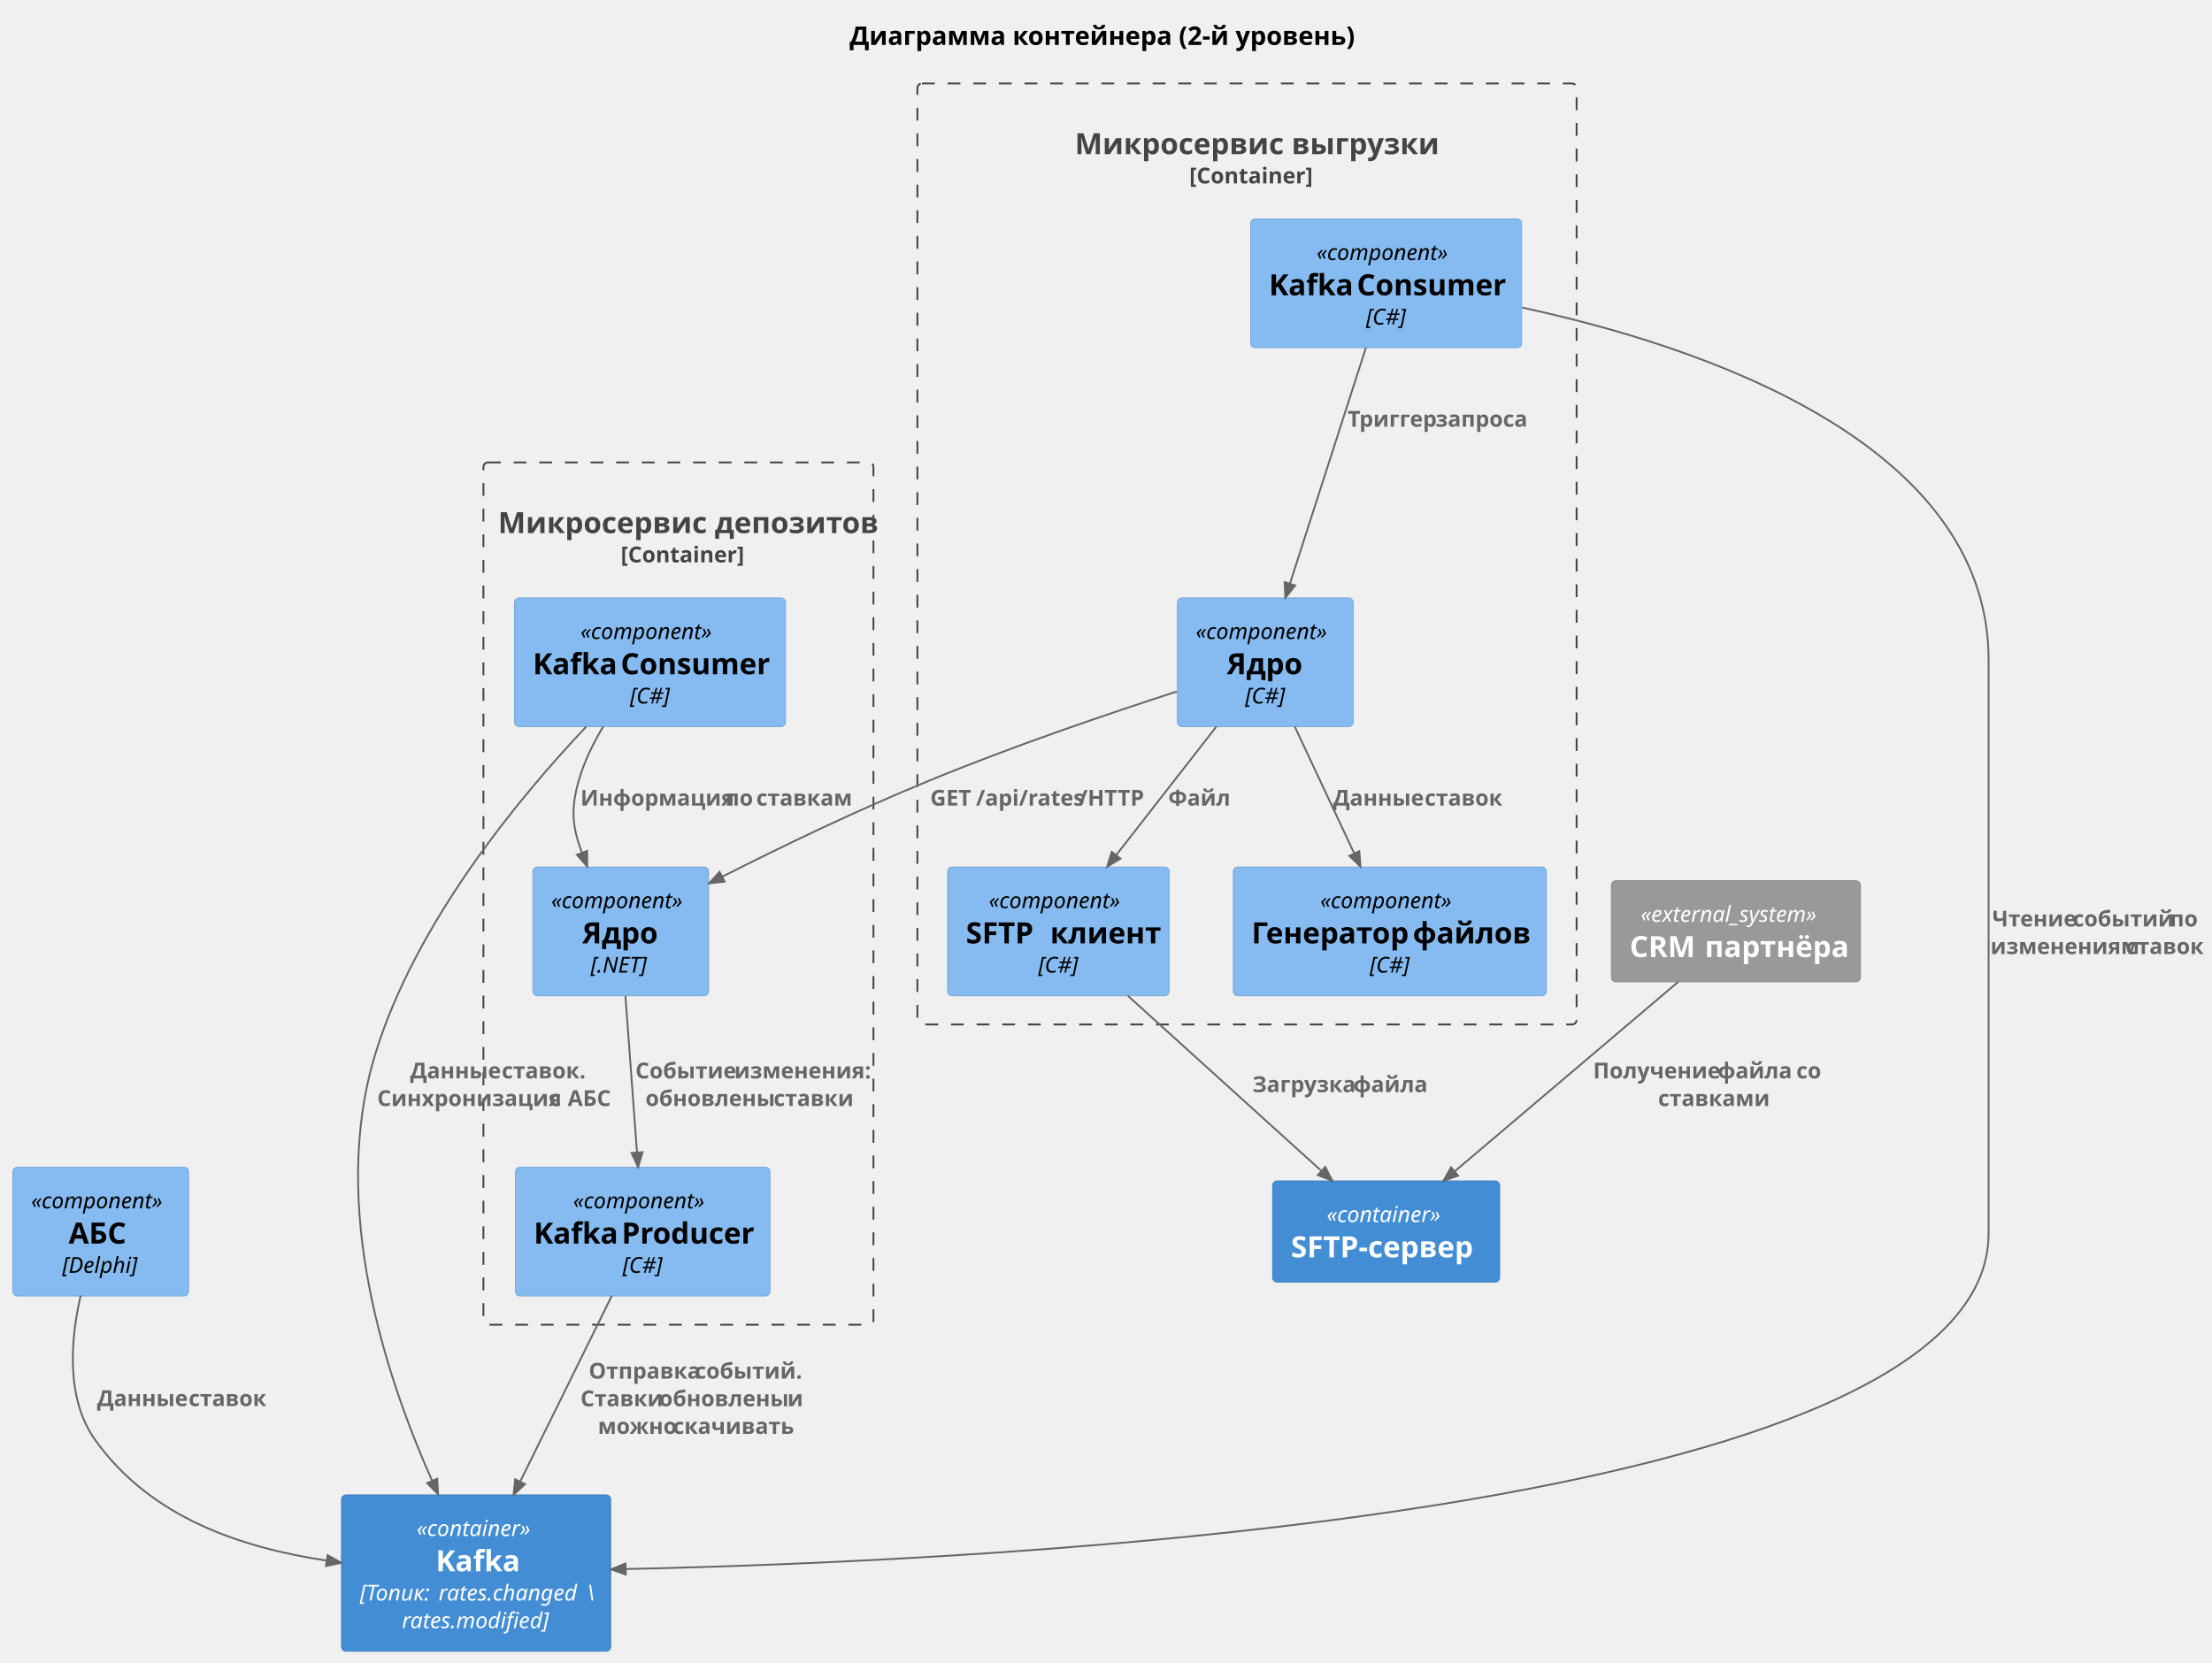
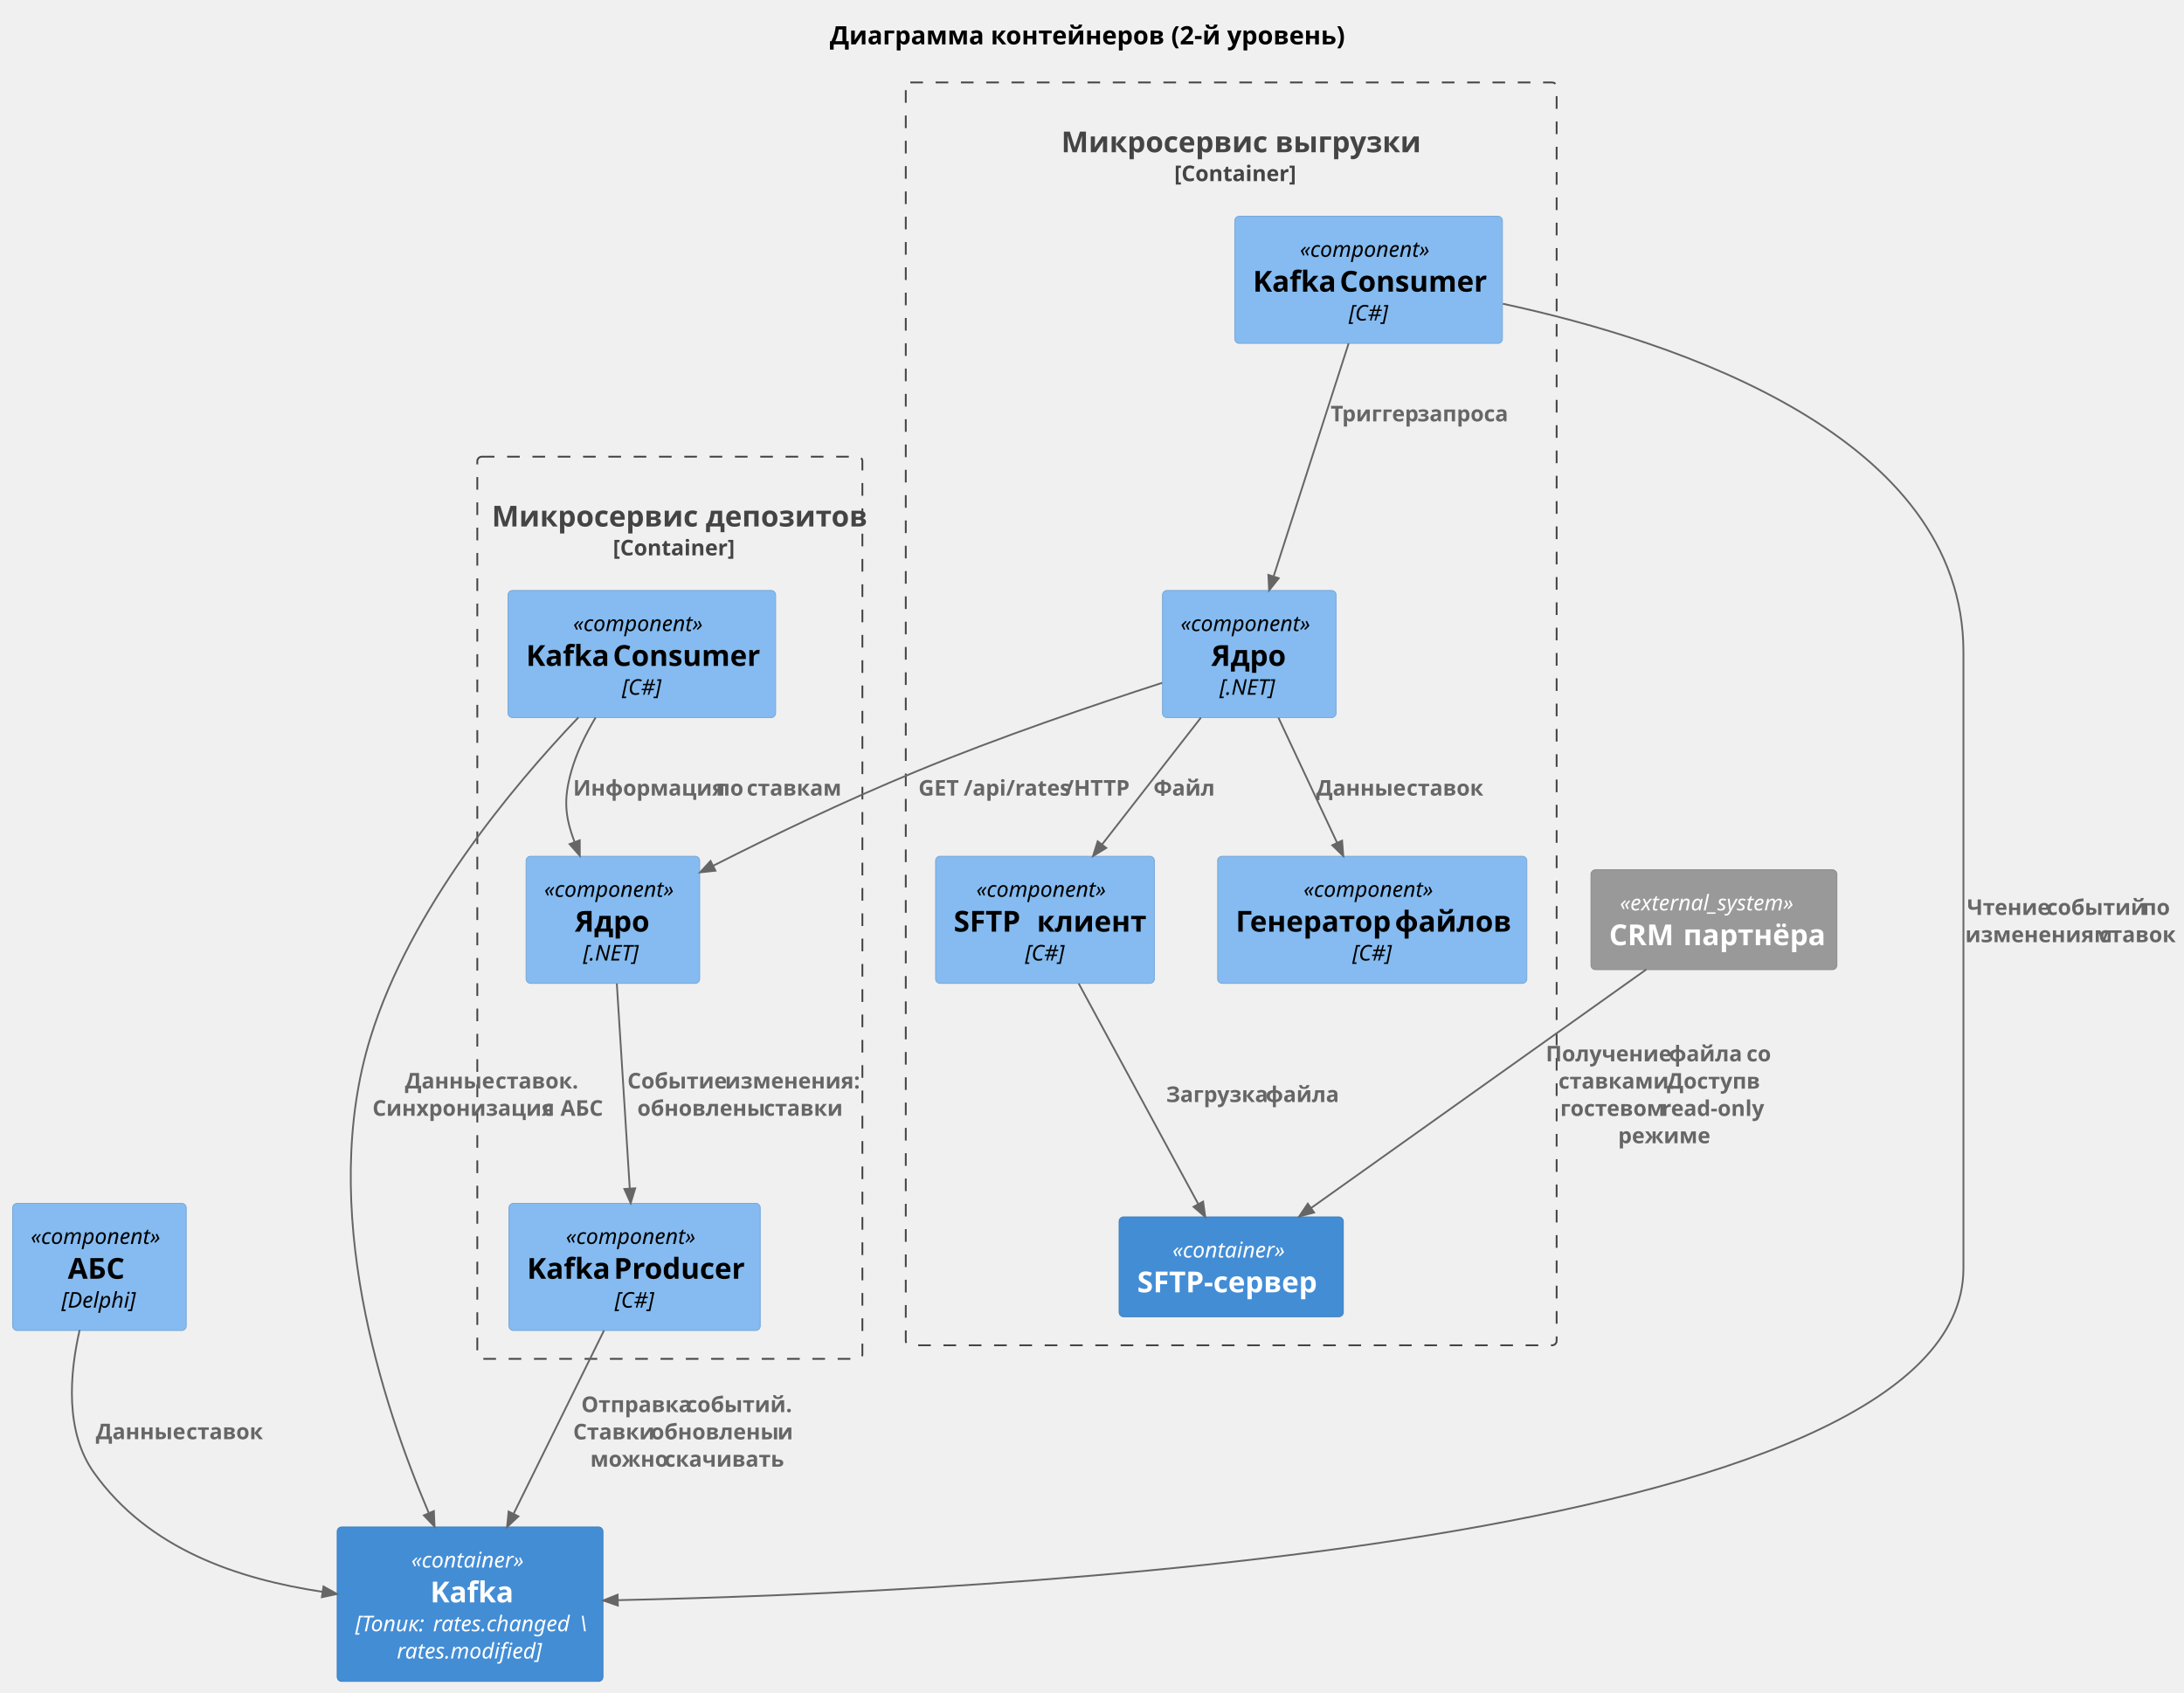
- <svg xmlns="http://www.w3.org/2000/svg" contentStyleType="text/css" height="908px" preserveAspectRatio="none" style="width:1208px;height:908px;background:#FFFFFF;" version="1.1" viewBox="0 0 1208 908" width="1208px" zoomAndPan="magnify">
+ <svg xmlns="http://www.w3.org/2000/svg" contentStyleType="text/css" height="936px" preserveAspectRatio="none" style="width:1208px;height:936px;background:#FFFFFF;" version="1.1" viewBox="0 0 1208 936" width="1208px" zoomAndPan="magnify">
  <defs />
  <g>
-     <text fill="#000000" font-family="sans-serif" font-size="14" font-weight="bold" lengthAdjust="spacing" textLength="266" x="464" y="24.533">Диаграмма контейнера (2-й уровень)</text>
+     <text fill="#000000" font-family="sans-serif" font-size="14" font-weight="bold" lengthAdjust="spacing" textLength="276" x="459" y="24.533">Диаграмма контейнеров (2-й уровень)</text>
    <g id="cluster_deposit">
-       <rect fill="none" height="471" rx="2.5" ry="2.5" style="stroke:#444444;stroke-width:1.0;stroke-dasharray:7.0,7.0;" width="213" x="264" y="252.609" />
+       <rect fill="none" height="499" rx="2.5" ry="2.5" style="stroke:#444444;stroke-width:1.0;stroke-dasharray:7.0,7.0;" width="213" x="264" y="252.609" />
      <text fill="#444444" font-family="sans-serif" font-size="16" font-weight="bold" lengthAdjust="spacing" textLength="197" x="272" y="291.219">Микросервис депозитов</text>
      <text fill="#444444" font-family="sans-serif" font-size="12" font-weight="bold" lengthAdjust="spacing" textLength="63" x="339" y="307.191">[Container]</text>
    </g>
    <g id="cluster_export_svc">
-       <rect fill="none" height="514" rx="2.5" ry="2.5" style="stroke:#444444;stroke-width:1.0;stroke-dasharray:7.0,7.0;" width="360" x="501" y="45.609" />
+       <rect fill="none" height="698.5" rx="2.5" ry="2.5" style="stroke:#444444;stroke-width:1.0;stroke-dasharray:7.0,7.0;" width="360" x="501" y="45.609" />
      <text fill="#444444" font-family="sans-serif" font-size="16" font-weight="bold" lengthAdjust="spacing" textLength="188" x="587" y="84.219">Микросервис выгрузки</text>
      <text fill="#444444" font-family="sans-serif" font-size="12" font-weight="bold" lengthAdjust="spacing" textLength="63" x="649.5" y="100.191">[Container]</text>
    </g>
    <g id="elem_kafkaConsumerDeposit">
      <rect fill="#85BBF0" height="70.312" rx="2.5" ry="2.5" style="stroke:#78A8D8;stroke-width:0.5;" width="148" x="281" y="326.609" />
      <text fill="#000000" font-family="sans-serif" font-size="12" font-style="italic" lengthAdjust="spacing" textLength="76" x="317" y="349.066">«component»</text>
      <text fill="#000000" font-family="sans-serif" font-size="16" font-weight="bold" lengthAdjust="spacing" textLength="44" x="291" y="368.312">Kafka</text>
      <text fill="#000000" font-family="sans-serif" font-size="16" font-weight="bold" lengthAdjust="spacing" textLength="4" x="335" y="368.312"> </text>
      <text fill="#000000" font-family="sans-serif" font-size="16" font-weight="bold" lengthAdjust="spacing" textLength="80" x="339" y="368.312">Consumer</text>
      <text fill="#000000" font-family="sans-serif" font-size="12" font-style="italic" lengthAdjust="spacing" textLength="22" x="344" y="384.285">[C#]</text>
    </g>
    <g id="elem_kafkaProducer">
-       <rect fill="#85BBF0" height="70.312" rx="2.5" ry="2.5" style="stroke:#78A8D8;stroke-width:0.5;" width="139" x="281.5" y="637.609" />
-       <text fill="#000000" font-family="sans-serif" font-size="12" font-style="italic" lengthAdjust="spacing" textLength="76" x="313" y="660.066">«component»</text>
-       <text fill="#000000" font-family="sans-serif" font-size="16" font-weight="bold" lengthAdjust="spacing" textLength="44" x="291.5" y="679.312">Kafka</text>
-       <text fill="#000000" font-family="sans-serif" font-size="16" font-weight="bold" lengthAdjust="spacing" textLength="4" x="335.5" y="679.312"> </text>
-       <text fill="#000000" font-family="sans-serif" font-size="16" font-weight="bold" lengthAdjust="spacing" textLength="71" x="339.5" y="679.312">Producer</text>
-       <text fill="#000000" font-family="sans-serif" font-size="12" font-style="italic" lengthAdjust="spacing" textLength="22" x="340" y="695.285">[C#]</text>
+       <rect fill="#85BBF0" height="70.312" rx="2.5" ry="2.5" style="stroke:#78A8D8;stroke-width:0.5;" width="139" x="281.5" y="665.609" />
+       <text fill="#000000" font-family="sans-serif" font-size="12" font-style="italic" lengthAdjust="spacing" textLength="76" x="313" y="688.066">«component»</text>
+       <text fill="#000000" font-family="sans-serif" font-size="16" font-weight="bold" lengthAdjust="spacing" textLength="44" x="291.5" y="707.312">Kafka</text>
+       <text fill="#000000" font-family="sans-serif" font-size="16" font-weight="bold" lengthAdjust="spacing" textLength="4" x="335.5" y="707.312"> </text>
+       <text fill="#000000" font-family="sans-serif" font-size="16" font-weight="bold" lengthAdjust="spacing" textLength="71" x="339.5" y="707.312">Producer</text>
+       <text fill="#000000" font-family="sans-serif" font-size="12" font-style="italic" lengthAdjust="spacing" textLength="22" x="340" y="723.285">[C#]</text>
    </g>
    <g id="elem_core">
      <rect fill="#85BBF0" height="70.312" rx="2.5" ry="2.5" style="stroke:#78A8D8;stroke-width:0.5;" width="96" x="291" y="473.609" />
      <text fill="#000000" font-family="sans-serif" font-size="12" font-style="italic" lengthAdjust="spacing" textLength="76" x="301" y="496.066">«component»</text>
      <text fill="#000000" font-family="sans-serif" font-size="16" font-weight="bold" lengthAdjust="spacing" textLength="42" x="318" y="515.312">Ядро</text>
      <text fill="#000000" font-family="sans-serif" font-size="12" font-style="italic" lengthAdjust="spacing" textLength="33" x="322.5" y="531.285">[.NET]</text>
    </g>
    <g id="elem_sftpUploader">
      <rect fill="#85BBF0" height="70.312" rx="2.5" ry="2.5" style="stroke:#78A8D8;stroke-width:0.5;" width="121" x="517.5" y="473.609" />
      <text fill="#000000" font-family="sans-serif" font-size="12" font-style="italic" lengthAdjust="spacing" textLength="76" x="540" y="496.066">«component»</text>
      <text fill="#000000" font-family="sans-serif" font-size="16" font-weight="bold" lengthAdjust="spacing" textLength="42" x="527.5" y="515.312">SFTP</text>
      <text fill="#000000" font-family="sans-serif" font-size="16" font-weight="bold" lengthAdjust="spacing" textLength="4" x="569.5" y="515.312"> </text>
      <text fill="#000000" font-family="sans-serif" font-size="16" font-weight="bold" lengthAdjust="spacing" textLength="55" x="573.5" y="515.312">клиент</text>
      <text fill="#000000" font-family="sans-serif" font-size="12" font-style="italic" lengthAdjust="spacing" textLength="22" x="567" y="531.285">[C#]</text>
    </g>
    <g id="elem_kafkaConsumer">
      <rect fill="#85BBF0" height="70.312" rx="2.5" ry="2.5" style="stroke:#78A8D8;stroke-width:0.5;" width="148" x="683" y="119.609" />
      <text fill="#000000" font-family="sans-serif" font-size="12" font-style="italic" lengthAdjust="spacing" textLength="76" x="719" y="142.066">«component»</text>
      <text fill="#000000" font-family="sans-serif" font-size="16" font-weight="bold" lengthAdjust="spacing" textLength="44" x="693" y="161.312">Kafka</text>
      <text fill="#000000" font-family="sans-serif" font-size="16" font-weight="bold" lengthAdjust="spacing" textLength="4" x="737" y="161.312"> </text>
      <text fill="#000000" font-family="sans-serif" font-size="16" font-weight="bold" lengthAdjust="spacing" textLength="80" x="741" y="161.312">Consumer</text>
      <text fill="#000000" font-family="sans-serif" font-size="12" font-style="italic" lengthAdjust="spacing" textLength="22" x="746" y="177.285">[C#]</text>
    </g>
    <g id="elem_rate_fetcher">
      <rect fill="#85BBF0" height="70.312" rx="2.5" ry="2.5" style="stroke:#78A8D8;stroke-width:0.5;" width="96" x="643" y="326.609" />
      <text fill="#000000" font-family="sans-serif" font-size="12" font-style="italic" lengthAdjust="spacing" textLength="76" x="653" y="349.066">«component»</text>
      <text fill="#000000" font-family="sans-serif" font-size="16" font-weight="bold" lengthAdjust="spacing" textLength="42" x="670" y="368.312">Ядро</text>
-       <text fill="#000000" font-family="sans-serif" font-size="12" font-style="italic" lengthAdjust="spacing" textLength="22" x="680" y="384.285">[C#]</text>
+       <text fill="#000000" font-family="sans-serif" font-size="12" font-style="italic" lengthAdjust="spacing" textLength="33" x="674.5" y="384.285">[.NET]</text>
    </g>
    <g id="elem_file_generator">
      <rect fill="#85BBF0" height="70.312" rx="2.5" ry="2.5" style="stroke:#78A8D8;stroke-width:0.5;" width="171" x="673.5" y="473.609" />
      <text fill="#000000" font-family="sans-serif" font-size="12" font-style="italic" lengthAdjust="spacing" textLength="76" x="721" y="496.066">«component»</text>
      <text fill="#000000" font-family="sans-serif" font-size="16" font-weight="bold" lengthAdjust="spacing" textLength="84" x="683.5" y="515.312">Генератор</text>
      <text fill="#000000" font-family="sans-serif" font-size="16" font-weight="bold" lengthAdjust="spacing" textLength="4" x="767.5" y="515.312"> </text>
      <text fill="#000000" font-family="sans-serif" font-size="16" font-weight="bold" lengthAdjust="spacing" textLength="63" x="771.5" y="515.312">файлов</text>
      <text fill="#000000" font-family="sans-serif" font-size="12" font-style="italic" lengthAdjust="spacing" textLength="22" x="748" y="531.285">[C#]</text>
    </g>
+     <g id="elem_sftp">
+       <rect fill="#438DD5" height="55.219" rx="2.5" ry="2.5" style="stroke:#3C7FC0;stroke-width:0.5;" width="124" x="619" y="673.109" />
+       <text fill="#FFFFFF" font-family="sans-serif" font-size="12" font-style="italic" lengthAdjust="spacing" textLength="65" x="648.5" y="695.566">«container»</text>
+       <text fill="#FFFFFF" font-family="sans-serif" font-size="16" font-weight="bold" lengthAdjust="spacing" textLength="104" x="629" y="714.812">SFTP-сервер</text>
+     </g>
    <g id="elem_abs">
-       <rect fill="#85BBF0" height="70.312" rx="2.5" ry="2.5" style="stroke:#78A8D8;stroke-width:0.5;" width="96" x="7" y="637.609" />
-       <text fill="#000000" font-family="sans-serif" font-size="12" font-style="italic" lengthAdjust="spacing" textLength="76" x="17" y="660.066">«component»</text>
-       <text fill="#000000" font-family="sans-serif" font-size="16" font-weight="bold" lengthAdjust="spacing" textLength="35" x="37.5" y="679.312">АБС</text>
-       <text fill="#000000" font-family="sans-serif" font-size="12" font-style="italic" lengthAdjust="spacing" textLength="42" x="34" y="695.285">[Delphi]</text>
+       <rect fill="#85BBF0" height="70.312" rx="2.5" ry="2.5" style="stroke:#78A8D8;stroke-width:0.5;" width="96" x="7" y="665.609" />
+       <text fill="#000000" font-family="sans-serif" font-size="12" font-style="italic" lengthAdjust="spacing" textLength="76" x="17" y="688.066">«component»</text>
+       <text fill="#000000" font-family="sans-serif" font-size="16" font-weight="bold" lengthAdjust="spacing" textLength="35" x="37.5" y="707.312">АБС</text>
+       <text fill="#000000" font-family="sans-serif" font-size="12" font-style="italic" lengthAdjust="spacing" textLength="42" x="34" y="723.285">[Delphi]</text>
    </g>
    <g id="elem_partnerCrm">
      <rect fill="#999999" height="55.219" rx="2.5" ry="2.5" style="stroke:#8A8A8A;stroke-width:0.5;" width="136" x="880" y="481.109" />
      <text fill="#FFFFFF" font-family="sans-serif" font-size="12" font-style="italic" lengthAdjust="spacing" textLength="104" x="896" y="503.566">«external_system»</text>
      <text fill="#FFFFFF" font-family="sans-serif" font-size="16" font-weight="bold" lengthAdjust="spacing" textLength="37" x="890" y="522.812">CRM</text>
      <text fill="#FFFFFF" font-family="sans-serif" font-size="16" font-weight="bold" lengthAdjust="spacing" textLength="4" x="927" y="522.812"> </text>
      <text fill="#FFFFFF" font-family="sans-serif" font-size="16" font-weight="bold" lengthAdjust="spacing" textLength="75" x="931" y="522.812">партнёра</text>
    </g>
    <g id="elem_kafka">
-       <rect fill="#438DD5" height="85.406" rx="2.5" ry="2.5" style="stroke:#3C7FC0;stroke-width:0.5;" width="147" x="186.5" y="816.609" />
-       <text fill="#FFFFFF" font-family="sans-serif" font-size="12" font-style="italic" lengthAdjust="spacing" textLength="65" x="227.5" y="839.066">«container»</text>
-       <text fill="#FFFFFF" font-family="sans-serif" font-size="16" font-weight="bold" lengthAdjust="spacing" textLength="44" x="238" y="858.312">Kafka</text>
-       <text fill="#FFFFFF" font-family="sans-serif" font-size="12" font-style="italic" lengthAdjust="spacing" textLength="40" x="196.5" y="874.285">[Топик:</text>
-       <text fill="#FFFFFF" font-family="sans-serif" font-size="12" font-style="italic" lengthAdjust="spacing" textLength="3" x="236.5" y="874.285"> </text>
-       <text fill="#FFFFFF" font-family="sans-serif" font-size="12" font-style="italic" lengthAdjust="spacing" textLength="78" x="239.5" y="874.285">rates.changed</text>
-       <text fill="#FFFFFF" font-family="sans-serif" font-size="12" font-style="italic" lengthAdjust="spacing" textLength="3" x="317.5" y="874.285"> </text>
-       <text fill="#FFFFFF" font-family="sans-serif" font-size="12" font-style="italic" lengthAdjust="spacing" textLength="3" x="320.5" y="874.285">\</text>
-       <text fill="#FFFFFF" font-family="sans-serif" font-size="12" font-style="italic" lengthAdjust="spacing" textLength="81" x="219.5" y="889.379">rates.modified]</text>
-     </g>
-     <g id="elem_sftp">
-       <rect fill="#438DD5" height="55.219" rx="2.5" ry="2.5" style="stroke:#3C7FC0;stroke-width:0.5;" width="124" x="695" y="645.109" />
-       <text fill="#FFFFFF" font-family="sans-serif" font-size="12" font-style="italic" lengthAdjust="spacing" textLength="65" x="724.5" y="667.566">«container»</text>
-       <text fill="#FFFFFF" font-family="sans-serif" font-size="16" font-weight="bold" lengthAdjust="spacing" textLength="104" x="705" y="686.812">SFTP-сервер</text>
+       <rect fill="#438DD5" height="85.406" rx="2.5" ry="2.5" style="stroke:#3C7FC0;stroke-width:0.5;" width="147" x="186.5" y="844.609" />
+       <text fill="#FFFFFF" font-family="sans-serif" font-size="12" font-style="italic" lengthAdjust="spacing" textLength="65" x="227.5" y="867.066">«container»</text>
+       <text fill="#FFFFFF" font-family="sans-serif" font-size="16" font-weight="bold" lengthAdjust="spacing" textLength="44" x="238" y="886.312">Kafka</text>
+       <text fill="#FFFFFF" font-family="sans-serif" font-size="12" font-style="italic" lengthAdjust="spacing" textLength="40" x="196.5" y="902.285">[Топик:</text>
+       <text fill="#FFFFFF" font-family="sans-serif" font-size="12" font-style="italic" lengthAdjust="spacing" textLength="3" x="236.5" y="902.285"> </text>
+       <text fill="#FFFFFF" font-family="sans-serif" font-size="12" font-style="italic" lengthAdjust="spacing" textLength="78" x="239.5" y="902.285">rates.changed</text>
+       <text fill="#FFFFFF" font-family="sans-serif" font-size="12" font-style="italic" lengthAdjust="spacing" textLength="3" x="317.5" y="902.285"> </text>
+       <text fill="#FFFFFF" font-family="sans-serif" font-size="12" font-style="italic" lengthAdjust="spacing" textLength="3" x="320.5" y="902.285">\</text>
+       <text fill="#FFFFFF" font-family="sans-serif" font-size="12" font-style="italic" lengthAdjust="spacing" textLength="81" x="219.5" y="917.379">rates.modified]</text>
    </g>
    <g id="link_kafkaConsumerDeposit_core">
      <path d="M329.44,396.879 C323.92,406.079 318.88,416.339 316,426.609 C311.69,441.949 312.378,451.431 317.858,465.851 " fill="none" id="kafkaConsumerDeposit-to-core" style="stroke:#666666;stroke-width:1.0;" />
      <polygon fill="#666666" points="320.7,473.329,320.662,464.786,315.054,466.917,320.7,473.329" style="stroke:#666666;stroke-width:1.0;" />
      <text fill="#666666" font-family="sans-serif" font-size="12" font-weight="bold" lengthAdjust="spacing" textLength="76" x="317" y="440.066">Информация</text>
      <text fill="#666666" font-family="sans-serif" font-size="12" font-weight="bold" lengthAdjust="spacing" textLength="3" x="393" y="440.066"> </text>
      <text fill="#666666" font-family="sans-serif" font-size="12" font-weight="bold" lengthAdjust="spacing" textLength="14" x="396" y="440.066">по</text>
      <text fill="#666666" font-family="sans-serif" font-size="12" font-weight="bold" lengthAdjust="spacing" textLength="3" x="410" y="440.066"> </text>
      <text fill="#666666" font-family="sans-serif" font-size="12" font-weight="bold" lengthAdjust="spacing" textLength="47" x="413" y="440.066">ставкам</text>
    </g>
    <g id="link_core_kafkaProducer">
-       <path d="M341.54,543.969 C343.59,571.549 345.848,602.101 347.888,629.601 " fill="none" id="core-to-kafkaProducer" style="stroke:#666666;stroke-width:1.0;" />
-       <polygon fill="#666666" points="348.48,637.579,350.88,629.379,344.896,629.823,348.48,637.579" style="stroke:#666666;stroke-width:1.0;" />
-       <text fill="#666666" font-family="sans-serif" font-size="12" font-weight="bold" lengthAdjust="spacing" textLength="51" x="347" y="589.066">Событие</text>
-       <text fill="#666666" font-family="sans-serif" font-size="12" font-weight="bold" lengthAdjust="spacing" textLength="3" x="398" y="589.066"> </text>
-       <text fill="#666666" font-family="sans-serif" font-size="12" font-weight="bold" lengthAdjust="spacing" textLength="66" x="401" y="589.066">изменения:</text>
-       <text fill="#666666" font-family="sans-serif" font-size="12" font-weight="bold" lengthAdjust="spacing" textLength="67" x="352.5" y="604.16">обновлены</text>
-       <text fill="#666666" font-family="sans-serif" font-size="12" font-weight="bold" lengthAdjust="spacing" textLength="3" x="419.5" y="604.16"> </text>
-       <text fill="#666666" font-family="sans-serif" font-size="12" font-weight="bold" lengthAdjust="spacing" textLength="39" x="422.5" y="604.16">ставки</text>
+       <path d="M341.17,544.019 C343.35,578.449 346.166,623.125 348.336,657.475 " fill="none" id="core-to-kafkaProducer" style="stroke:#666666;stroke-width:1.0;" />
+       <polygon fill="#666666" points="348.84,665.459,351.33,657.286,345.342,657.664,348.84,665.459" style="stroke:#666666;stroke-width:1.0;" />
+       <text fill="#666666" font-family="sans-serif" font-size="12" font-weight="bold" lengthAdjust="spacing" textLength="51" x="347" y="602.066">Событие</text>
+       <text fill="#666666" font-family="sans-serif" font-size="12" font-weight="bold" lengthAdjust="spacing" textLength="3" x="398" y="602.066"> </text>
+       <text fill="#666666" font-family="sans-serif" font-size="12" font-weight="bold" lengthAdjust="spacing" textLength="66" x="401" y="602.066">изменения:</text>
+       <text fill="#666666" font-family="sans-serif" font-size="12" font-weight="bold" lengthAdjust="spacing" textLength="67" x="352.5" y="617.16">обновлены</text>
+       <text fill="#666666" font-family="sans-serif" font-size="12" font-weight="bold" lengthAdjust="spacing" textLength="3" x="419.5" y="617.16"> </text>
+       <text fill="#666666" font-family="sans-serif" font-size="12" font-weight="bold" lengthAdjust="spacing" textLength="39" x="422.5" y="617.16">ставки</text>
    </g>
    <g id="link_kafkaConsumer_rate_fetcher">
      <path d="M745.95,189.919 C733.73,227.879 716.611,281.044 704.421,318.914 " fill="none" id="kafkaConsumer-to-rate_fetcher" style="stroke:#666666;stroke-width:1.0;" />
      <polygon fill="#666666" points="701.97,326.529,707.277,319.833,701.566,317.995,701.97,326.529" style="stroke:#666666;stroke-width:1.0;" />
      <text fill="#666666" font-family="sans-serif" font-size="12" font-weight="bold" lengthAdjust="spacing" textLength="45" x="736" y="233.066">Триггер</text>
      <text fill="#666666" font-family="sans-serif" font-size="12" font-weight="bold" lengthAdjust="spacing" textLength="3" x="781" y="233.066"> </text>
      <text fill="#666666" font-family="sans-serif" font-size="12" font-weight="bold" lengthAdjust="spacing" textLength="48" x="784" y="233.066">запроса</text>
    </g>
    <g id="link_rate_fetcher_core">
      <path d="M642.78,377.709 C605.33,389.829 552.32,407.869 507,426.609 C465.85,443.619 427.577,462.106 394.357,478.926 " fill="none" id="rate_fetcher-to-core" style="stroke:#666666;stroke-width:1.0;" />
      <polygon fill="#666666" points="387.22,482.539,395.712,481.602,393.002,476.249,387.22,482.539" style="stroke:#666666;stroke-width:1.0;" />
      <text fill="#666666" font-family="sans-serif" font-size="12" font-weight="bold" lengthAdjust="spacing" textLength="22" x="508" y="440.066">GET</text>
      <text fill="#666666" font-family="sans-serif" font-size="12" font-weight="bold" lengthAdjust="spacing" textLength="3" x="530" y="440.066"> </text>
      <text fill="#666666" font-family="sans-serif" font-size="12" font-weight="bold" lengthAdjust="spacing" textLength="53" x="533" y="440.066">/api/rates</text>
      <text fill="#666666" font-family="sans-serif" font-size="12" font-weight="bold" lengthAdjust="spacing" textLength="3" x="586" y="440.066"> </text>
      <text fill="#666666" font-family="sans-serif" font-size="12" font-weight="bold" lengthAdjust="spacing" textLength="33" x="589" y="440.066">/HTTP</text>
    </g>
    <g id="link_rate_fetcher_file_generator">
      <path d="M707.12,396.969 C717.95,420.089 728.794,443.186 739.604,466.246 " fill="none" id="rate_fetcher-to-file_generator" style="stroke:#666666;stroke-width:1.0;" />
      <polygon fill="#666666" points="743,473.489,742.321,464.972,736.888,467.519,743,473.489" style="stroke:#666666;stroke-width:1.0;" />
      <text fill="#666666" font-family="sans-serif" font-size="12" font-weight="bold" lengthAdjust="spacing" textLength="47" x="728" y="440.066">Данные</text>
      <text fill="#666666" font-family="sans-serif" font-size="12" font-weight="bold" lengthAdjust="spacing" textLength="3" x="775" y="440.066"> </text>
      <text fill="#666666" font-family="sans-serif" font-size="12" font-weight="bold" lengthAdjust="spacing" textLength="39" x="778" y="440.066">ставок</text>
    </g>
    <g id="link_rate_fetcher_sftpUploader">
      <path d="M664.22,396.969 C646.21,420.089 627.477,444.119 609.507,467.179 " fill="none" id="rate_fetcher-to-sftpUploader" style="stroke:#666666;stroke-width:1.0;" />
      <polygon fill="#666666" points="604.59,473.489,611.874,469.023,607.141,465.335,604.59,473.489" style="stroke:#666666;stroke-width:1.0;" />
      <text fill="#666666" font-family="sans-serif" font-size="12" font-weight="bold" lengthAdjust="spacing" textLength="33" x="638" y="440.066">Файл</text>
    </g>
    <g id="link_kafkaConsumerDeposit_kafka">
-       <path d="M320.24,396.819 C283.2,435.989 226.93,504.039 205,575.609 C179.38,659.209 211.24,753.219 236.02,808.959 " fill="none" id="kafkaConsumerDeposit-to-kafka" style="stroke:#666666;stroke-width:1.0;" />
-       <polygon fill="#666666" points="239.27,816.269,238.762,807.74,233.279,810.178,239.27,816.269" style="stroke:#666666;stroke-width:1.0;" />
-       <text fill="#666666" font-family="sans-serif" font-size="12" font-weight="bold" lengthAdjust="spacing" textLength="47" x="224" y="589.066">Данные</text>
-       <text fill="#666666" font-family="sans-serif" font-size="12" font-weight="bold" lengthAdjust="spacing" textLength="3" x="271" y="589.066"> </text>
-       <text fill="#666666" font-family="sans-serif" font-size="12" font-weight="bold" lengthAdjust="spacing" textLength="42" x="274" y="589.066">ставок.</text>
-       <text fill="#666666" font-family="sans-serif" font-size="12" font-weight="bold" lengthAdjust="spacing" textLength="91" x="206" y="604.16">Cинхронизация</text>
-       <text fill="#666666" font-family="sans-serif" font-size="12" font-weight="bold" lengthAdjust="spacing" textLength="3" x="297" y="604.16"> </text>
-       <text fill="#666666" font-family="sans-serif" font-size="12" font-weight="bold" lengthAdjust="spacing" textLength="7" x="300" y="604.16">с</text>
-       <text fill="#666666" font-family="sans-serif" font-size="12" font-weight="bold" lengthAdjust="spacing" textLength="3" x="307" y="604.16"> </text>
-       <text fill="#666666" font-family="sans-serif" font-size="12" font-weight="bold" lengthAdjust="spacing" textLength="24" x="310" y="604.16">АБС</text>
+       <path d="M319.95,396.789 C282.94,435.599 226.99,502.779 205,573.609 C175.68,668.049 211.387,776.328 237.217,837.009 " fill="none" id="kafkaConsumerDeposit-to-kafka" style="stroke:#666666;stroke-width:1.0;" />
+       <polygon fill="#666666" points="240.35,844.369,239.977,835.833,234.456,838.183,240.35,844.369" style="stroke:#666666;stroke-width:1.0;" />
+       <text fill="#666666" font-family="sans-serif" font-size="12" font-weight="bold" lengthAdjust="spacing" textLength="47" x="224" y="602.066">Данные</text>
+       <text fill="#666666" font-family="sans-serif" font-size="12" font-weight="bold" lengthAdjust="spacing" textLength="3" x="271" y="602.066"> </text>
+       <text fill="#666666" font-family="sans-serif" font-size="12" font-weight="bold" lengthAdjust="spacing" textLength="42" x="274" y="602.066">ставок.</text>
+       <text fill="#666666" font-family="sans-serif" font-size="12" font-weight="bold" lengthAdjust="spacing" textLength="91" x="206" y="617.16">Cинхронизация</text>
+       <text fill="#666666" font-family="sans-serif" font-size="12" font-weight="bold" lengthAdjust="spacing" textLength="3" x="297" y="617.16"> </text>
+       <text fill="#666666" font-family="sans-serif" font-size="12" font-weight="bold" lengthAdjust="spacing" textLength="7" x="300" y="617.16">с</text>
+       <text fill="#666666" font-family="sans-serif" font-size="12" font-weight="bold" lengthAdjust="spacing" textLength="3" x="307" y="617.16"> </text>
+       <text fill="#666666" font-family="sans-serif" font-size="12" font-weight="bold" lengthAdjust="spacing" textLength="24" x="310" y="617.16">АБС</text>
    </g>
    <g id="link_abs_kafka">
-       <path d="M44.06,707.639 C38.49,731.869 35.87,764.009 52,786.609 C82.33,829.109 131.7,845.412 178.48,852.492 " fill="none" id="abs-to-kafka" style="stroke:#666666;stroke-width:1.0;" />
-       <polygon fill="#666666" points="186.39,853.689,178.929,849.526,178.031,855.458,186.39,853.689" style="stroke:#666666;stroke-width:1.0;" />
-       <text fill="#666666" font-family="sans-serif" font-size="12" font-weight="bold" lengthAdjust="spacing" textLength="47" x="53" y="768.066">Данные</text>
-       <text fill="#666666" font-family="sans-serif" font-size="12" font-weight="bold" lengthAdjust="spacing" textLength="3" x="100" y="768.066"> </text>
-       <text fill="#666666" font-family="sans-serif" font-size="12" font-weight="bold" lengthAdjust="spacing" textLength="39" x="103" y="768.066">ставок</text>
+       <path d="M44.06,735.639 C38.49,759.869 35.87,792.009 52,814.609 C82.33,857.109 131.7,873.412 178.48,880.492 " fill="none" id="abs-to-kafka" style="stroke:#666666;stroke-width:1.0;" />
+       <polygon fill="#666666" points="186.39,881.689,178.929,877.526,178.031,883.458,186.39,881.689" style="stroke:#666666;stroke-width:1.0;" />
+       <text fill="#666666" font-family="sans-serif" font-size="12" font-weight="bold" lengthAdjust="spacing" textLength="47" x="53" y="796.066">Данные</text>
+       <text fill="#666666" font-family="sans-serif" font-size="12" font-weight="bold" lengthAdjust="spacing" textLength="3" x="100" y="796.066"> </text>
+       <text fill="#666666" font-family="sans-serif" font-size="12" font-weight="bold" lengthAdjust="spacing" textLength="39" x="103" y="796.066">ставок</text>
    </g>
    <g id="link_kafkaProducer_kafka">
-       <path d="M334.1,707.879 C318.93,738.619 300.189,776.635 284.019,809.415 " fill="none" id="kafkaProducer-to-kafka" style="stroke:#666666;stroke-width:1.0;" />
-       <polygon fill="#666666" points="280.48,816.589,286.71,810.742,281.329,808.088,280.48,816.589" style="stroke:#666666;stroke-width:1.0;" />
-       <text fill="#666666" font-family="sans-serif" font-size="12" font-weight="bold" lengthAdjust="spacing" textLength="55" x="321.5" y="753.066">Отправка</text>
-       <text fill="#666666" font-family="sans-serif" font-size="12" font-weight="bold" lengthAdjust="spacing" textLength="3" x="376.5" y="753.066"> </text>
-       <text fill="#666666" font-family="sans-serif" font-size="12" font-weight="bold" lengthAdjust="spacing" textLength="53" x="379.5" y="753.066">событий.</text>
-       <text fill="#666666" font-family="sans-serif" font-size="12" font-weight="bold" lengthAdjust="spacing" textLength="40" x="317" y="768.16">Ставки</text>
-       <text fill="#666666" font-family="sans-serif" font-size="12" font-weight="bold" lengthAdjust="spacing" textLength="3" x="357" y="768.16"> </text>
-       <text fill="#666666" font-family="sans-serif" font-size="12" font-weight="bold" lengthAdjust="spacing" textLength="67" x="360" y="768.16">обновлены</text>
-       <text fill="#666666" font-family="sans-serif" font-size="12" font-weight="bold" lengthAdjust="spacing" textLength="3" x="427" y="768.16"> </text>
-       <text fill="#666666" font-family="sans-serif" font-size="12" font-weight="bold" lengthAdjust="spacing" textLength="7" x="430" y="768.16">и</text>
-       <text fill="#666666" font-family="sans-serif" font-size="12" font-weight="bold" lengthAdjust="spacing" textLength="38" x="326.5" y="783.254">можно</text>
-       <text fill="#666666" font-family="sans-serif" font-size="12" font-weight="bold" lengthAdjust="spacing" textLength="3" x="364.5" y="783.254"> </text>
-       <text fill="#666666" font-family="sans-serif" font-size="12" font-weight="bold" lengthAdjust="spacing" textLength="60" x="367.5" y="783.254">скачивать</text>
+       <path d="M334.1,735.879 C318.93,766.619 300.189,804.635 284.019,837.415 " fill="none" id="kafkaProducer-to-kafka" style="stroke:#666666;stroke-width:1.0;" />
+       <polygon fill="#666666" points="280.48,844.589,286.71,838.742,281.329,836.088,280.48,844.589" style="stroke:#666666;stroke-width:1.0;" />
+       <text fill="#666666" font-family="sans-serif" font-size="12" font-weight="bold" lengthAdjust="spacing" textLength="55" x="321.5" y="781.066">Отправка</text>
+       <text fill="#666666" font-family="sans-serif" font-size="12" font-weight="bold" lengthAdjust="spacing" textLength="3" x="376.5" y="781.066"> </text>
+       <text fill="#666666" font-family="sans-serif" font-size="12" font-weight="bold" lengthAdjust="spacing" textLength="53" x="379.5" y="781.066">событий.</text>
+       <text fill="#666666" font-family="sans-serif" font-size="12" font-weight="bold" lengthAdjust="spacing" textLength="40" x="317" y="796.16">Ставки</text>
+       <text fill="#666666" font-family="sans-serif" font-size="12" font-weight="bold" lengthAdjust="spacing" textLength="3" x="357" y="796.16"> </text>
+       <text fill="#666666" font-family="sans-serif" font-size="12" font-weight="bold" lengthAdjust="spacing" textLength="67" x="360" y="796.16">обновлены</text>
+       <text fill="#666666" font-family="sans-serif" font-size="12" font-weight="bold" lengthAdjust="spacing" textLength="3" x="427" y="796.16"> </text>
+       <text fill="#666666" font-family="sans-serif" font-size="12" font-weight="bold" lengthAdjust="spacing" textLength="7" x="430" y="796.16">и</text>
+       <text fill="#666666" font-family="sans-serif" font-size="12" font-weight="bold" lengthAdjust="spacing" textLength="38" x="326.5" y="811.254">можно</text>
+       <text fill="#666666" font-family="sans-serif" font-size="12" font-weight="bold" lengthAdjust="spacing" textLength="3" x="364.5" y="811.254"> </text>
+       <text fill="#666666" font-family="sans-serif" font-size="12" font-weight="bold" lengthAdjust="spacing" textLength="60" x="367.5" y="811.254">скачивать</text>
    </g>
    <g id="link_kafkaConsumer_kafka">
-       <path d="M831.24,168.009 C928.28,188.939 1086,241.319 1086,360.609 C1086,360.609 1086,360.609 1086,673.609 C1086,827.069 544.108,852.758 341.668,857.088 " fill="none" id="kafkaConsumer-to-kafka" style="stroke:#666666;stroke-width:1.0;" />
-       <polygon fill="#666666" points="333.67,857.259,341.732,860.088,341.604,854.089,333.67,857.259" style="stroke:#666666;stroke-width:1.0;" />
+       <path d="M831.24,168.009 C928.28,188.939 1086,241.319 1086,360.609 C1086,360.609 1086,360.609 1086,701.609 C1086,855.069 544.108,880.758 341.668,885.088 " fill="none" id="kafkaConsumer-to-kafka" style="stroke:#666666;stroke-width:1.0;" />
+       <polygon fill="#666666" points="333.67,885.259,341.732,888.088,341.604,882.089,333.67,885.259" style="stroke:#666666;stroke-width:1.0;" />
      <text fill="#666666" font-family="sans-serif" font-size="12" font-weight="bold" lengthAdjust="spacing" textLength="41" x="1088" y="506.066">Чтение</text>
      <text fill="#666666" font-family="sans-serif" font-size="12" font-weight="bold" lengthAdjust="spacing" textLength="3" x="1129" y="506.066"> </text>
      <text fill="#666666" font-family="sans-serif" font-size="12" font-weight="bold" lengthAdjust="spacing" textLength="50" x="1132" y="506.066">событий</text>
      <text fill="#666666" font-family="sans-serif" font-size="12" font-weight="bold" lengthAdjust="spacing" textLength="3" x="1182" y="506.066"> </text>
      <text fill="#666666" font-family="sans-serif" font-size="12" font-weight="bold" lengthAdjust="spacing" textLength="14" x="1185" y="506.066">по</text>
      <text fill="#666666" font-family="sans-serif" font-size="12" font-weight="bold" lengthAdjust="spacing" textLength="71" x="1087" y="521.16">изменениям</text>
      <text fill="#666666" font-family="sans-serif" font-size="12" font-weight="bold" lengthAdjust="spacing" textLength="3" x="1158" y="521.16"> </text>
      <text fill="#666666" font-family="sans-serif" font-size="12" font-weight="bold" lengthAdjust="spacing" textLength="39" x="1161" y="521.16">ставок</text>
    </g>
    <g id="link_sftpUploader_sftp">
-       <path d="M615.96,543.969 C649.31,574.149 691.218,612.082 721.718,639.682 " fill="none" id="sftpUploader-to-sftp" style="stroke:#666666;stroke-width:1.0;" />
-       <polygon fill="#666666" points="727.65,645.049,723.731,637.457,719.705,641.906,727.65,645.049" style="stroke:#666666;stroke-width:1.0;" />
-       <text fill="#666666" font-family="sans-serif" font-size="12" font-weight="bold" lengthAdjust="spacing" textLength="52" x="684" y="596.566">Загрузка</text>
-       <text fill="#666666" font-family="sans-serif" font-size="12" font-weight="bold" lengthAdjust="spacing" textLength="3" x="736" y="596.566"> </text>
-       <text fill="#666666" font-family="sans-serif" font-size="12" font-weight="bold" lengthAdjust="spacing" textLength="40" x="739" y="596.566">файла</text>
+       <path d="M596.65,544.019 C616.77,581.129 644.548,632.366 662.818,666.076 " fill="none" id="sftpUploader-to-sftp" style="stroke:#666666;stroke-width:1.0;" />
+       <polygon fill="#666666" points="666.63,673.109,665.456,664.646,660.181,667.505,666.63,673.109" style="stroke:#666666;stroke-width:1.0;" />
+       <text fill="#666666" font-family="sans-serif" font-size="12" font-weight="bold" lengthAdjust="spacing" textLength="52" x="645" y="609.566">Загрузка</text>
+       <text fill="#666666" font-family="sans-serif" font-size="12" font-weight="bold" lengthAdjust="spacing" textLength="3" x="697" y="609.566"> </text>
+       <text fill="#666666" font-family="sans-serif" font-size="12" font-weight="bold" lengthAdjust="spacing" textLength="40" x="700" y="609.566">файла</text>
    </g>
    <g id="link_partnerCrm_sftp">
-       <path d="M916.46,536.359 C880.97,566.469 829.751,609.904 794.371,639.914 " fill="none" id="partnerCrm-to-sftp" style="stroke:#666666;stroke-width:1.0;" />
-       <polygon fill="#666666" points="788.27,645.089,796.312,642.202,792.43,637.627,788.27,645.089" style="stroke:#666666;stroke-width:1.0;" />
-       <text fill="#666666" font-family="sans-serif" font-size="12" font-weight="bold" lengthAdjust="spacing" textLength="65" x="870" y="589.066">Получение</text>
-       <text fill="#666666" font-family="sans-serif" font-size="12" font-weight="bold" lengthAdjust="spacing" textLength="3" x="935" y="589.066"> </text>
-       <text fill="#666666" font-family="sans-serif" font-size="12" font-weight="bold" lengthAdjust="spacing" textLength="40" x="938" y="589.066">файла</text>
-       <text fill="#666666" font-family="sans-serif" font-size="12" font-weight="bold" lengthAdjust="spacing" textLength="3" x="978" y="589.066"> </text>
-       <text fill="#666666" font-family="sans-serif" font-size="12" font-weight="bold" lengthAdjust="spacing" textLength="14" x="981" y="589.066">со</text>
-       <text fill="#666666" font-family="sans-serif" font-size="12" font-weight="bold" lengthAdjust="spacing" textLength="54" x="905.5" y="604.16">ставками</text>
+       <path d="M910.59,536.229 C859.79,572.379 775.998,632.011 725.098,668.231 " fill="none" id="partnerCrm-to-sftp" style="stroke:#666666;stroke-width:1.0;" />
+       <polygon fill="#666666" points="718.58,672.869,726.837,670.675,723.359,665.787,718.58,672.869" style="stroke:#666666;stroke-width:1.0;" />
+       <text fill="#666666" font-family="sans-serif" font-size="12" font-weight="bold" lengthAdjust="spacing" textLength="65" x="855" y="587.066">Получение</text>
+       <text fill="#666666" font-family="sans-serif" font-size="12" font-weight="bold" lengthAdjust="spacing" textLength="3" x="920" y="587.066"> </text>
+       <text fill="#666666" font-family="sans-serif" font-size="12" font-weight="bold" lengthAdjust="spacing" textLength="40" x="923" y="587.066">файла</text>
+       <text fill="#666666" font-family="sans-serif" font-size="12" font-weight="bold" lengthAdjust="spacing" textLength="3" x="963" y="587.066"> </text>
+       <text fill="#666666" font-family="sans-serif" font-size="12" font-weight="bold" lengthAdjust="spacing" textLength="14" x="966" y="587.066">со</text>
+       <text fill="#666666" font-family="sans-serif" font-size="12" font-weight="bold" lengthAdjust="spacing" textLength="57" x="862" y="602.16">ставками.</text>
+       <text fill="#666666" font-family="sans-serif" font-size="12" font-weight="bold" lengthAdjust="spacing" textLength="3" x="919" y="602.16"> </text>
+       <text fill="#666666" font-family="sans-serif" font-size="12" font-weight="bold" lengthAdjust="spacing" textLength="41" x="922" y="602.16">Доступ</text>
+       <text fill="#666666" font-family="sans-serif" font-size="12" font-weight="bold" lengthAdjust="spacing" textLength="3" x="963" y="602.16"> </text>
+       <text fill="#666666" font-family="sans-serif" font-size="12" font-weight="bold" lengthAdjust="spacing" textLength="7" x="966" y="602.16">в</text>
+       <text fill="#666666" font-family="sans-serif" font-size="12" font-weight="bold" lengthAdjust="spacing" textLength="53" x="863" y="617.254">гостевом</text>
+       <text fill="#666666" font-family="sans-serif" font-size="12" font-weight="bold" lengthAdjust="spacing" textLength="3" x="916" y="617.254"> </text>
+       <text fill="#666666" font-family="sans-serif" font-size="12" font-weight="bold" lengthAdjust="spacing" textLength="53" x="919" y="617.254">read-only</text>
+       <text fill="#666666" font-family="sans-serif" font-size="12" font-weight="bold" lengthAdjust="spacing" textLength="45" x="895" y="632.348">режиме</text>
    </g>
  </g>
</svg>
